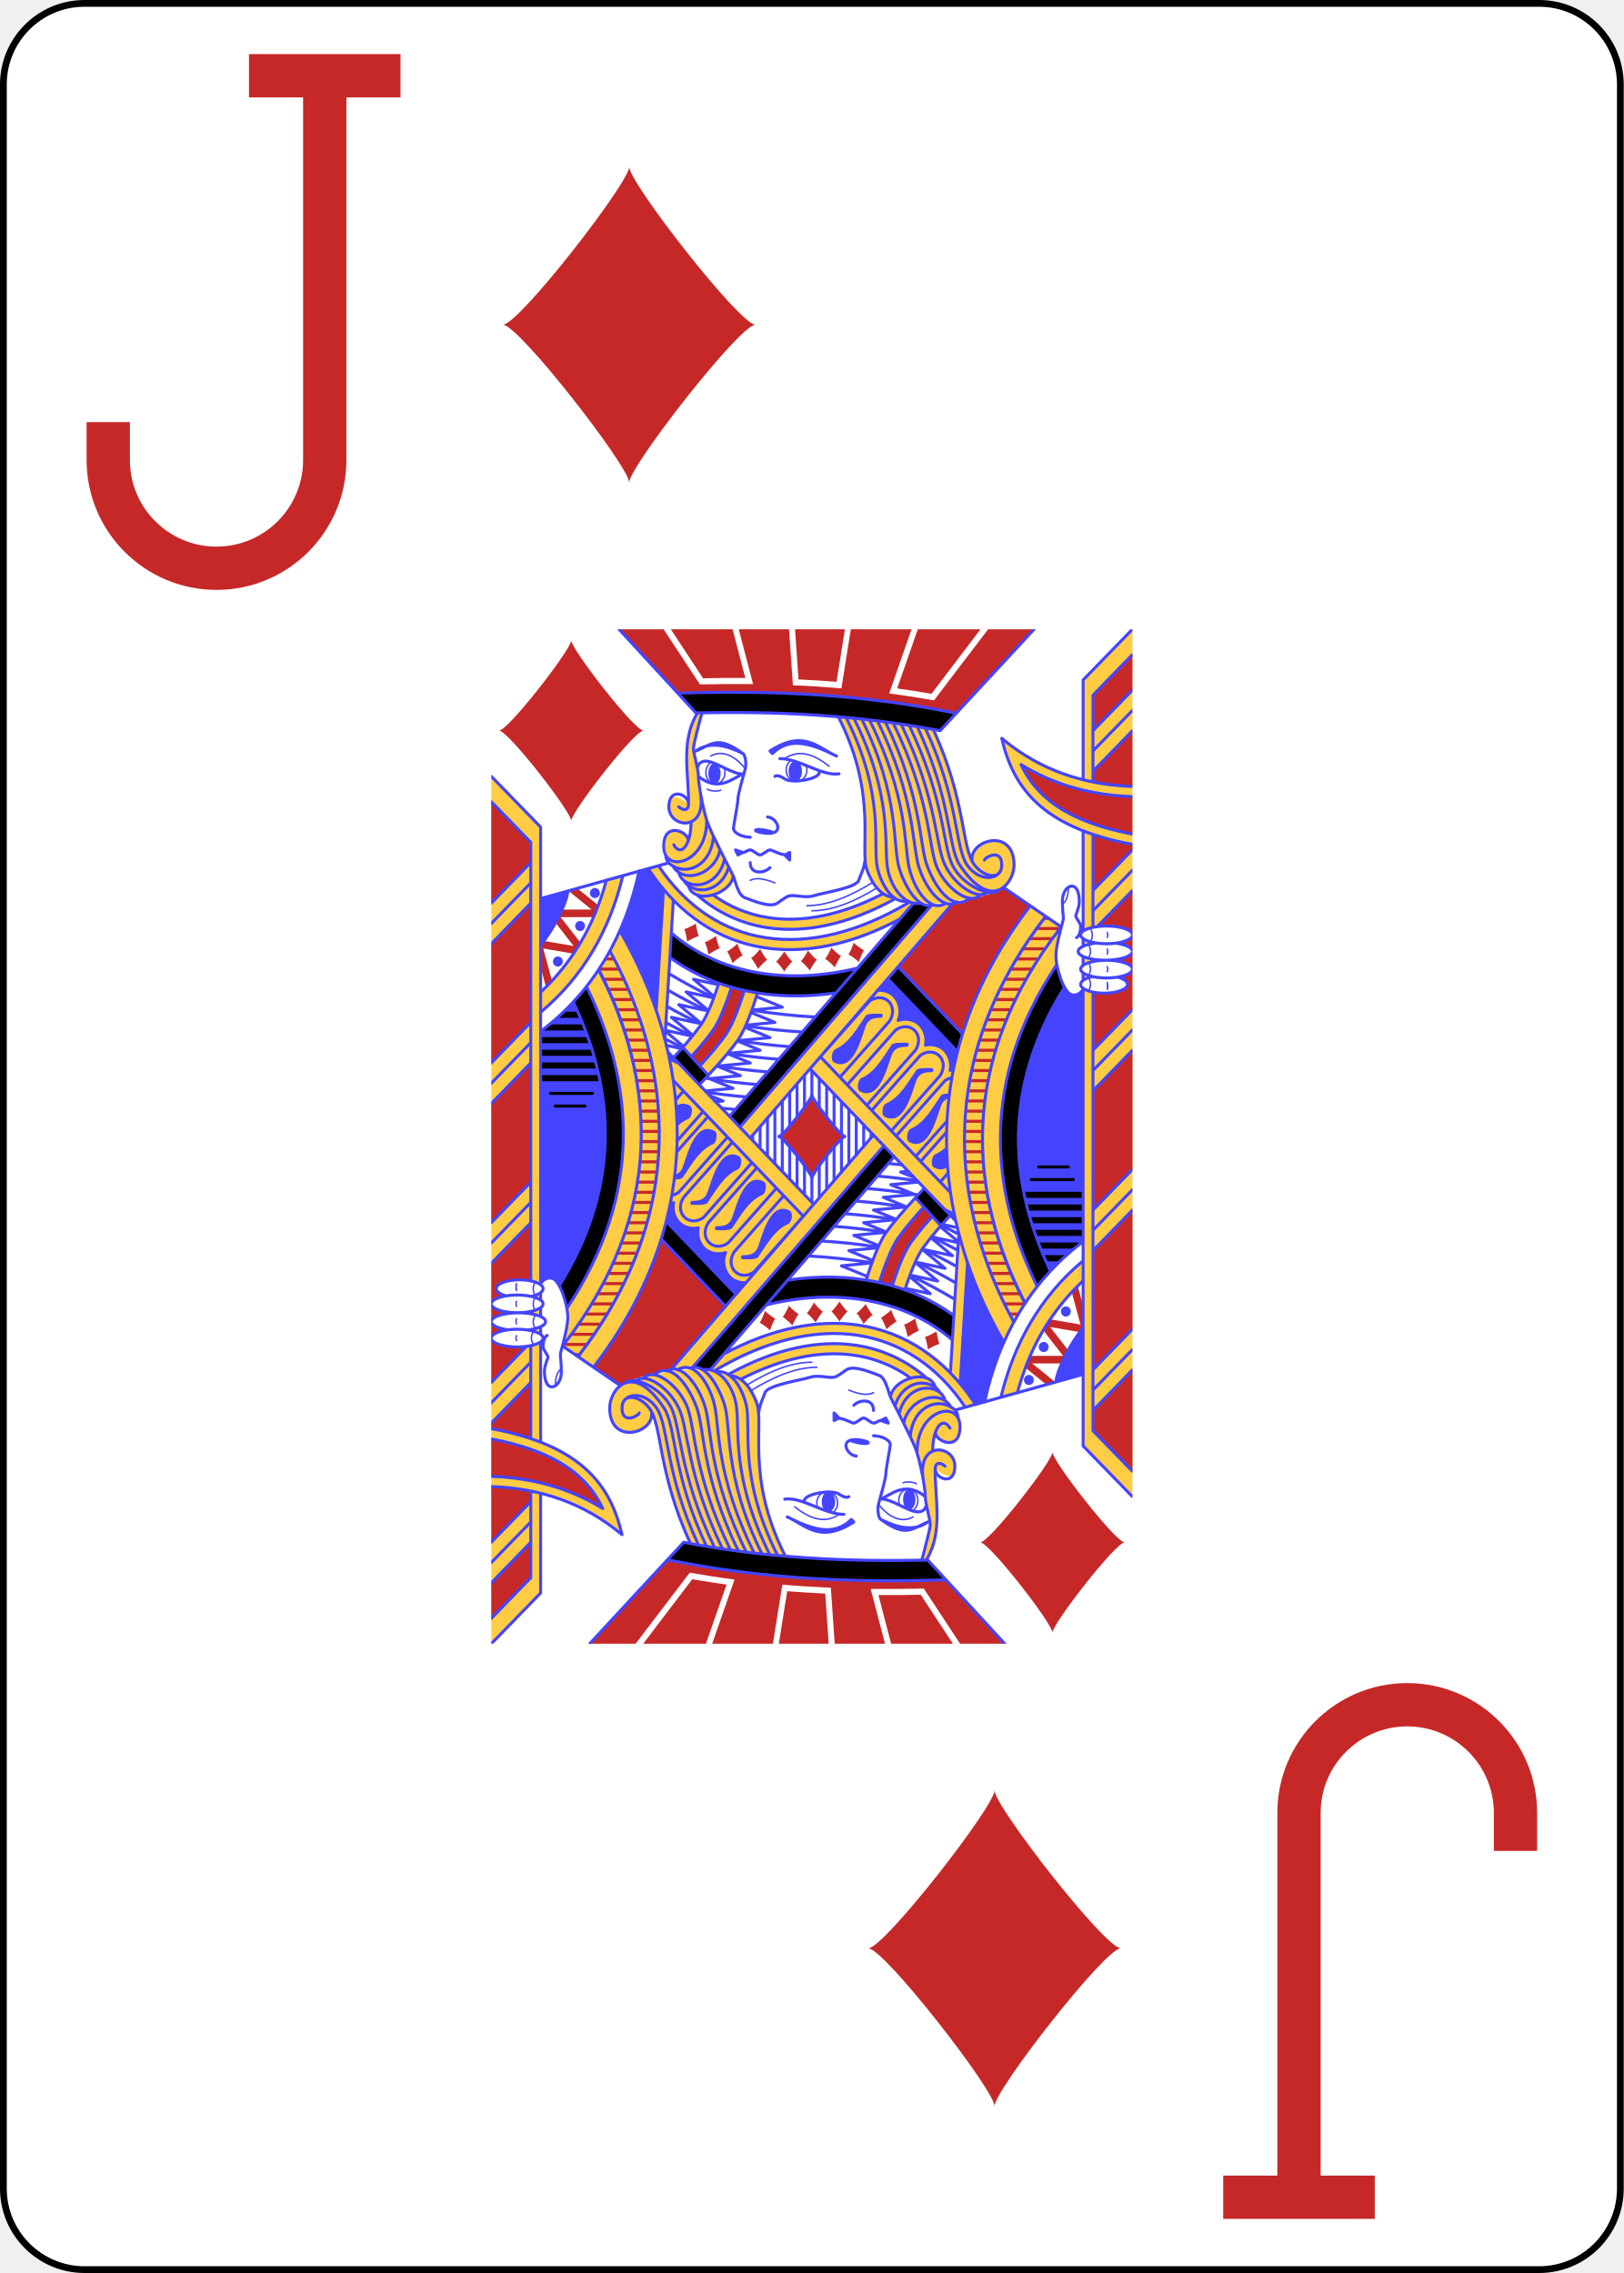
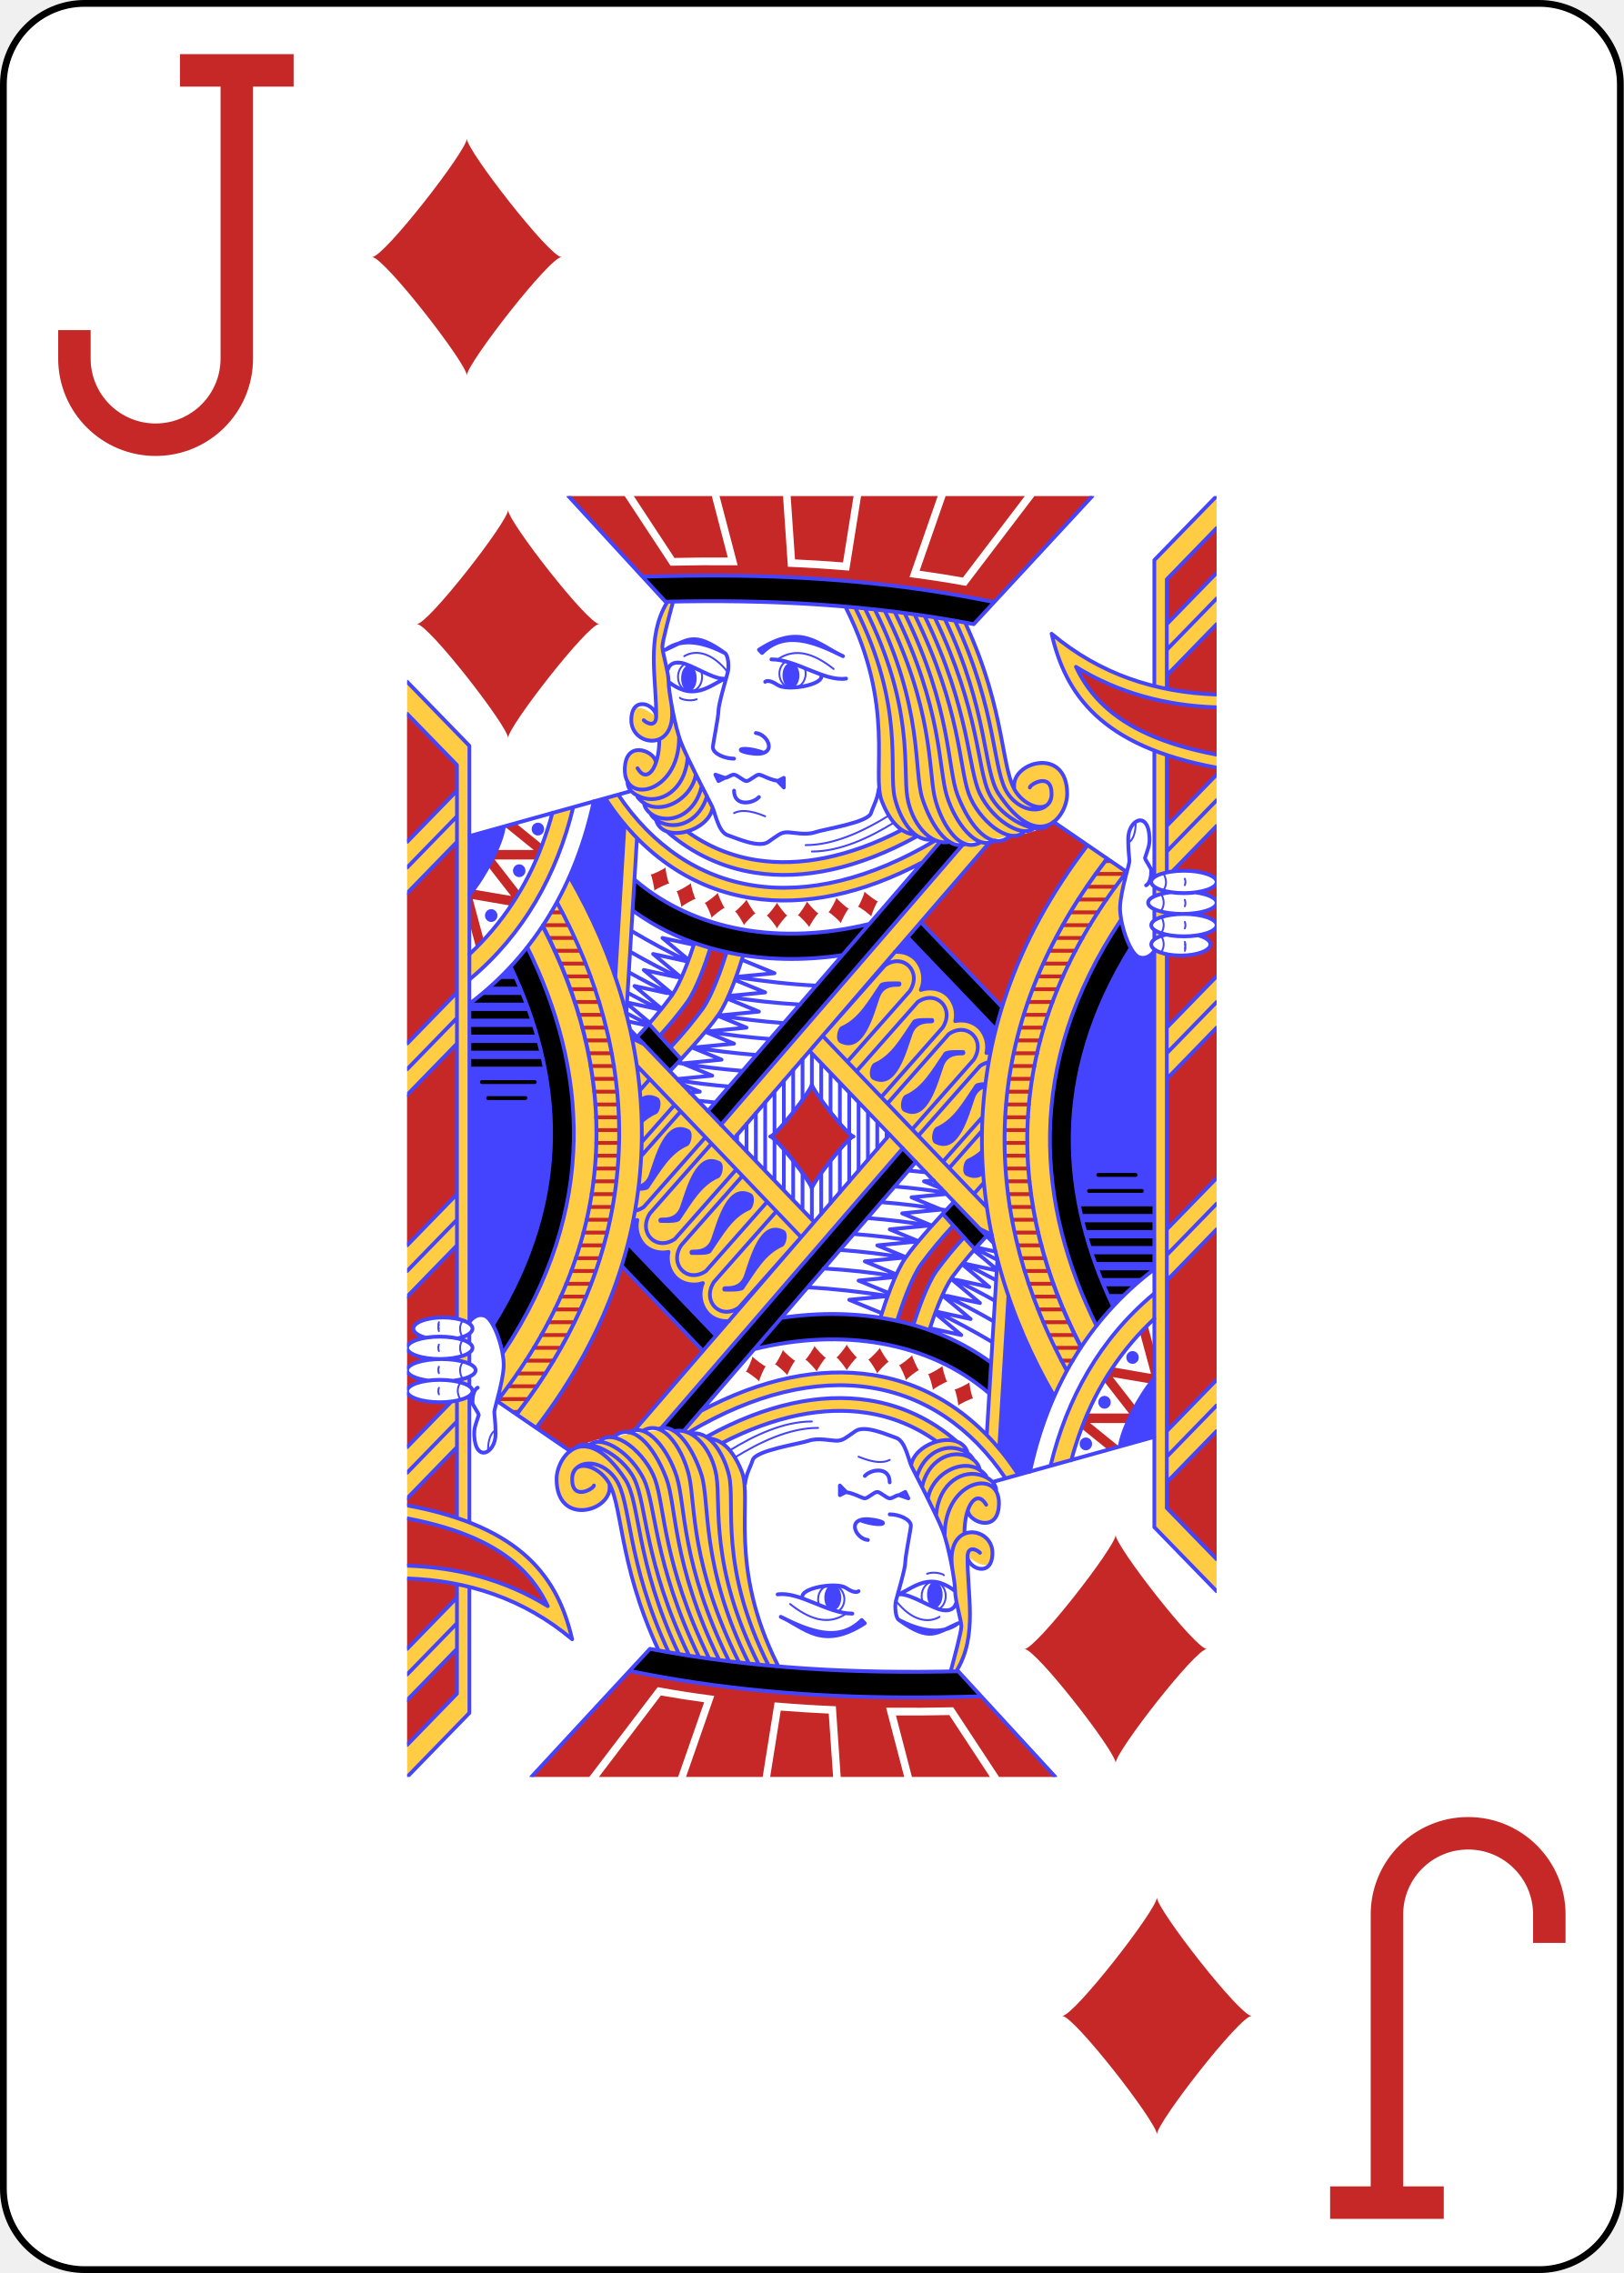
<svg xmlns="http://www.w3.org/2000/svg" xmlns:xlink="http://www.w3.org/1999/xlink" width="240" height="336" class="card" preserveAspectRatio="none" viewBox="-120 -168 240 336">
  <symbol id="h" preserveAspectRatio="xMinYMid" viewBox="-500 -500 1000 1000">
    <path fill="none" stroke="#c62828" stroke-linecap="square" stroke-miterlimit="1.5" stroke-width="80" d="M50-460h200m-100 0v710a100 100 0 0 1-400 0v-30" />
  </symbol>
  <symbol id="a" preserveAspectRatio="xMinYMid" viewBox="-600 -600 1200 1200">
    <path fill="#c62828" d="M-400 0C-350 0 0-450 0-500 0-450 350 0 400 0 350 0 0 450 0 500 0 450-350 0-400 0" />
  </symbol>
  <symbol id="b" preserveAspectRatio="none" viewBox="0 0 1300 2000">
    <path fill="#FC4" d="M1300 0v602.5a17.5 52.5 90 0 0-52.5-17.5 17.5 52.5 90 0 0-47.5 10V397.5c-108.3-41.2-147.2-107.9-165-182.4a409 409 0 0 0 165 81.7V100zm0 602.5V635c0-7.3-14-13.5-33.7-16.1h-.3a17.5 52.5 90 0 0 34-16.4m0 32.5v35a17.5 52.5 90 0 0-52.5-17.5 17.5 52.5 90 0 0-47.5 10v-17.4a118 118 0 0 0 45 7.4c30.4 0 55-7.8 55-17.5m0 35v1040l-100-100V707.8c7.8 5.8 23.9 9.7 42.5 9.7 26.2 0 47.5-7.8 47.5-17.5 0-5.9-7.8-11-19.9-14.2A17.5 52.5 90 0 0 1300 670M427 165.4c-5.5 19.8-17 62-17 69.6 0 10 10 40 10 55s10 70 20 95 45 90 50.3 100.8c-2.9 18.6-22 32.8-42.2 38h1.5A260 260 0 0 0 562 568.5c68.3 10.2 147.2-4.3 232.4-47.2l.7.3c-11.6-7.4-23-21.3-32.7-45.2C745.2 433.6 785 330 705 175c68 0 133.6 4.2 191.2 22.6 61 128.1 57.9 214.8 77.8 256.5-4-39.1 86-64.1 86 10.9 0 20.6-15.6 49.8-43 51-65.2 21.2-130 36.7-202.7 12.3q-3.6-.3-7.2-1.3l10.6 4.8c-93.5 50-181.5 68-258.7 56.4-52.2-7.8-99.7-29-141-63.7h1.7a27 27 0 0 1-20.2-19c-24-28.3-34.2-44-46.7-61.8q-4.5-9-2.8-23.7c5-40 50-20 49.9-4.7 3.4-10.5 5.1-22 5-35.4-19.4 7.7-44.9-5.8-44.9-29.9 0-40 40-5 40-5s-16.8-123.5 17.3-178.8zm-88.2 300.8C394.4 546.7 469.5 595 556 608c88 13.2 187.5-9.8 291-69.6l8 1.6-27.3 31.7c-96.2 49.7-189.7 68.8-274.7 56A328 328 0 0 1 366.2 531l3 3.1L352 808.7 334.4 750l14.8-237.6q-14.1-16.4-26.9-34.8l-3.6-5.3zM266.7 486c-26.3 105.4-79.4 198-165.5 268l-1.1-38.5c66.3-59.9 109.4-135.2 133.3-221.1zm668 55.6-151 170.1a47 47 0 0 1 6.4 0c10.2.7 19.7 4.8 26.6 11.7a44 44 0 0 1 8.3 47.7q9-2.8 17.8-2.1c10.2.7 19.7 4.7 26.6 11.6a43 43 0 0 1 10.8 39.2q6.4-1.3 12.6-.8c10.2.7 19.7 4.7 26.6 11.6a43 43 0 0 1 10.9 39l.8-.2a15 15 0 0 1 5.5-.2l-.3 2.2c21.6-108 70.8-218.4 156-326.5l63.5 41.6c-3.8 14.6-9.8 37.3-10.8 53.5q-.4 9.1 1.4 21.8c-156.4 228.2-134.3 446.7-38.8 633.1a515 515 0 0 0-68 110.2 833 833 0 0 1-98-240.1l.2 1.6-295.5-300.1L525 1003l-21-21.4 387.9-437zm265.3 68.3a17.5 52.5 90 0 0 26.8 8.7h-.6a92 92 0 0 0-26.2 6.3zm0 67.5a17.5 52.5 90 0 0 19.9 7.4h-1q-12.5 2.6-18.9 7.4zm-738.6 20.3 25.5 8.3c-8.4 25.6-22.4 63.8-36.9 84a622 622 0 0 1-44.5 52.7s-23-12-16.2-19.6c13.5-15 26.8-30.6 35.7-43.1 14.1-19.8 27.9-56.7 36.4-82.3m51.8 14.6 26.7 4.6c-7.9 24.8-23.6 70.3-39.9 93.1a773 773 0 0 1-59.8 69c-7.2 7.6-17-18.5-17-18.5 18.2-19.4 39.3-43 51.8-60.5 15.2-21.2 29.9-62.2 38.2-87.7" />
  </symbol>
  <symbol id="c" preserveAspectRatio="none" viewBox="0 0 1300 2000">
    <path fill="#c62828" d="M1100.5 0 942.8 165.6l-25.5-5c-150-28-296.7-37-441.4-36.4q-30.9 0-61.8.8l-34.5 1.6L259.1 0h90.3L423 108.7h3.3a2999 2999 0 0 1 96.5-.6h8L501.7 0h102l7.8 110.4 5.3.2q43.4 1.8 87.6 5.4l5.5.4L729 0h123.1l-45.3 126.5 7.4 1q39.4 5 79.9 12.1l3.5.6L1007.4 0ZM992 0l-99.5 127.2q-35.2-6-69.5-10.6L864.8 0ZM717 0l-17 103.6q-39-3-77.1-4.7l-7-98.9ZM489.3 0 515 96a2780 2780 0 0 0-85.7.6L364 0ZM1300 50v70l-80 80v-70zm0 150v109.9q-41-1.4-80-8.9v-21Zm-225.9 66.7c69 41.3 145.4 60.6 225.9 63.2v73.9c-88-16.3-143.5-43.2-179.6-75.5a196 196 0 0 1-46.3-61.6M1220 404.4a602 602 0 0 0 80 19.7V435l-80 80zm-182 104.2 54.8 36.7c-65.5 82.9-109.8 167-137 251.6l-131-131.6 110-123.7c34.4-11 70.7-12.7 103.1-33m-863.4 2.2 42.3 33.3-9.8 23.4h-66.5l40.5 50.6-14.3 21.5-61.4-10.3L123 693l-12.2 12.2-11-39.6.7-43.4 6-7.8 60.4 10-36.7-45.8 13-26h60.1l-46.6-36.7zM1300 515v87.5a17.5 52.5 90 0 0-52.5-17.5 17.5 52.5 90 0 0-18.7 1.2zm0 87.5V635c0-7.3-14-13.5-33.7-16.1h-.3a17.5 52.5 90 0 0 34-16.4m0 32.5v35a17.5 52.5 90 0 0-52.5-17.5 17.5 52.5 90 0 0-27.5 2.6v-4.5q11.4 1.8 25 1.9c30.4 0 55-7.8 55-17.5m0 35v80l-80 80V715.4q10.2 2 22.5 2.1c26.2 0 47.5-7.8 47.5-17.5 0-5.9-7.8-11-19.9-14.2A17.5 52.5 90 0 0 1300 670m-170.2-103a3 3 0 1 1 0 6h-8.8a3 3 0 1 1 0-6h.4zm97.5 19.4a17.5 52.5 90 0 0-7.3 1.2v-1.2zm-74.3.6a3 3 0 1 1 0 6h-47.3a3 3 0 1 1 0-6h.4zm-15.5 20a3 3 0 1 1 0 6h-46.1a3 3 0 1 1 0-6h.3Zm82.5 10.4a17.5 52.5 90 0 0 6.9 1.2h-.7l-6.2.8zm-97 9.6a3 3 0 1 1 0 6h-45.2a3 3 0 1 1 0-6h.3zm-13.6 20a3 3 0 1 1 0 6h-44.5a3 3 0 1 1 0-6h.3zm-12.9 20a3 3 0 1 1 0 6h-43.6a3 3 0 1 1 0-6h.2zm-12 20a3 3 0 1 1 0 6H1042a3 3 0 1 1 0-6zm-597.6 19 26.3 6.3c-8.3 25.5-23 66.5-38.2 87.7a702 702 0 0 1-52.7 61.6l-16.8-18.9A622 622 0 0 0 450 790c14.5-20.2 28.5-58.4 37-84m586.3 1a3 3 0 1 1 0 6h-41.6a3 3 0 1 1 0-6zm-10.4 20a3 3 0 1 1 0 6h-41a3 3 0 1 1 0-6zm-9.5 20a3 3 0 1 1 0 6h-40.5a3 3 0 1 1 0-6zm-8.8 20a3 3 0 1 1 0 6h-39.9a3 3 0 1 1 0-6h.1zm-8.1 20a3 3 0 1 1 0 6h-39.1a3 3 0 1 1 0-6zm-7.4 20a3 3 0 1 1 0 6h-38.6a3 3 0 1 1 0-6zm-6.5 20a3 3 0 1 1 0 6h-38.2a3 3 0 1 1 0-6zm277.5 3v235l-80 80V910Zm-283.2 17a3 3 0 1 1 0 6H979a3 3 0 1 1 0-6zm-5 20a3 3 0 1 1 0 6h-37.5a3 3 0 1 1 0-6zm-4.4 20a3 3 0 1 1 0 6h-37.2a3 3 0 1 1 0-6zm-3.7 20a3 3 0 1 1 0 6h-37a3 3 0 1 1 0-6zm-3 20a3 3 0 1 1 0 6h-36.6a3 3 0 1 1 0-6zm-2.2 20a3 3 0 1 1 0 6h-36.4a3 3 0 1 1 0-6zm-1.5 20a3 3 0 1 1 0 6h-36.3a3 3 0 1 1 0-6zm-.8 20a3 3 0 1 1 0 6H960a3 3 0 1 1 0-6zm-.2 20a3 3 0 1 1 0 6h-36a3 3 0 1 1 0-6zm.5 20a3 3 0 1 1 0 6h-36.4a3 3 0 1 1 0-6zm1.2 20a3 3 0 1 1 0 6h-36.5a3 3 0 1 1 0-6zm1.8 20a3 3 0 1 1 0 6H963a3 3 0 1 1 0-6zm2.5 20a3 3 0 1 1 0 6h-36.8a3 3 0 1 1 0-6zm3.2 20a3 3 0 1 1 0 6H968a3 3 0 1 1 0-6zm3.8 20a3 3 0 1 1 0 6h-37.4a3 3 0 1 1 0-6zm291 18v235l-80 80v-235zm-286.6 2a3 3 0 1 1 0 6h-37.6a3 3 0 1 1 0-6zm5.2 20a3 3 0 1 1 0 6h-38a3 3 0 1 1 0-6zm5.7 20a3 3 0 1 1 0 6H986a3 3 0 1 1 0-6zm6.4 20a3 3 0 1 1 0 6h-39a3 3 0 1 1 0-6zm7 20a3 3 0 1 1 0 6h-39.4a3 3 0 1 1 0-6zm7.7 20a3 3 0 1 1 0 6h-39.8a3 3 0 1 1 0-6zm8.4 20a3 3 0 1 1 0 6h-40.4a3 3 0 0 1-.2-6h.2zm9 20a3 3 0 1 1 0 6H1022a3 3 0 1 1 0-6zm9.6 20a3 3 0 1 1 0 6H1031a3 3 0 1 1 0-6zm9.2 20a3 3 0 1 1 0 6h-41a3 3 0 1 1 0-6zm-12.9 20a3 3 0 1 1 0 6H1051a3 3 0 1 1 0-6zm231.3 113v200l-80-80v-40.8z" />
  </symbol>
  <symbol id="d" preserveAspectRatio="none" viewBox="0 0 1300 2000">
    <path fill="#44F" d="M791 758c-9 0-28.3-1.2-32 4-19 27-34 54.1-62 66-5.9 2.5-10.3 21.9-2 26 38.4 19 54.2-44 64-71 7.3-20 27-16.3 31-17 6-1 3.7-8 1-8m52.7 57.2c-9 0-28.4-1.2-32 4-19 27-34 54.2-62 66-6 2.5-10.3 22-2 26 38.4 19.1 54.1-44 64-71 7.3-20 27-16.3 31-17 6-1 3.6-8 1-8m50 50c-9 0-28.4-1.2-32 4-19 27-34 54.2-62 66-6 2.5-10.3 22-2 26 38.4 19.1 54.1-44 64-71 7.3-20 27-16.3 31-17 6-1 3.6-8 1-8m35 50c-7.5.1-14.9 1-17 4-19 27-34 54.2-62 66-6 2.5-10.3 22-2 26 38.4 19.1 54.1-44 64-71 3.5-9.7 10-13.8 16.2-15.6m-4.2 94.5a80 80 0 0 1-24 16.1c-6 2.5-10.3 22-2 26 10.8 5.4 19.9 4.2 27.5-.9M602.8 280a13.6 20 0 0 0 13.6 20 13.6 20 0 0 0 13.6-20 13.6 20 0 0 0-13.6-20 13.6 20 0 0 0-13.6 20M440 284.5a12.5 20.3 0 0 0 12.5 20.3 12.5 20.3 0 0 0 12.5-20.3 12.5 20.3 0 0 0-12.5-20.3 12.5 20.3 0 0 0-12.5 20.3M260.7 594.3q25.4-56 39-117.4l19-4.6 3.6 5.3a400 400 0 0 0 26.9 34.7c-5.1 82.8-10.4 166.9-15 237.7a889 889 0 0 0-73.5-155.7M155.4 516l-55.2 14.9m55.2-15c-3.5 27-30.4 77.6-55 106.2l-.2-91.2M1162.4 706c4.4 7.6 8.9 12.7 13.3 14.1 15 4.9 24.3-10.1 24.3-10.1v496.9q-35.8 26.9-66.1 57.4c-82.1-167.6-100.7-356.4 28.5-558.3m37.6 904 110 110M945.5 832.8 803.9 689 783 711.8a47 47 0 0 1 7.1 0c10.2.6 19.7 4.7 26.6 11.6a44 44 0 0 1 8.3 47.7q9-2.8 17.8-2.1c10.2.7 19.7 4.7 26.6 11.6a43 43 0 0 1 10.8 39.2q6.4-1.3 12.6-.8c10.2.7 19.7 4.7 26.6 11.6a43 43 0 0 1 10.9 39l.8-.2a15 15 0 0 1 5.5-.2zM200 520a10 10 0 0 0 10 10 10 10 0 0 0 10-10 10 10 0 0 0-10-10 10 10 0 0 0-10 10m-30 65a10 10 0 0 0 10 10 10 10 0 0 0 10-10 10 10 0 0 0-10-10 10 10 0 0 0-10 10m-45 70a10 10 0 0 0 10 10 10 10 0 0 0 10-10 10 10 0 0 0-10-10 10 10 0 0 0-10 10" />
  </symbol>
  <symbol id="e" preserveAspectRatio="none" viewBox="0 0 1300 2000">
    <path d="M1170 1057c4 0 4 6 0 6h-60c-4 0-4-6 0-6zm10 25c4 0 4 6 0 6h-85c-4 0-4-6 0-6zm20 27v12h-118l-2.3-12zm0 25v12h-112.2l-2.6-12zm0 25v12h-104.4l-3.7-12zm0 25v12h-96.8l-3.5-12zm-17.6 37H1114l-4.9-12h87.4zm-29.9 25h-27.8l-5-12h46.5zM414.1 125q30.9-.7 61.8-.8c144.7-.7 291.5 8.5 441.4 36.5l26 4.4L910 200c-167.9-31.3-332.2-38.7-495-35l-35.4-38.4zm-48.6 474.1c97 80.8 235.6 102.5 377.1 68.8L699 716.8c-123.7 18-244.3-4-337-70zm117.6 361.1 372.5-419.6 36.4 4-387.9 437ZM803.9 689l141.6 143.8 10-34.8L825 665.3ZM422.3 897.6c4.4-4.5 10.6-10.8 17.5-18.4L388.6 824l-19.4 20.9m737.8 450.7c-94.9-187-117-405.5 39-633.2 5 15.6 9.5 32.5 16.2 43.3-129 202.3-110.4 391-29 558.6z" />
  </symbol>
  <symbol id="f" preserveAspectRatio="none" viewBox="0 0 1300 2000">
    <path fill="none" stroke="#44F" stroke-linecap="round" stroke-linejoin="round" stroke-width="6" d="M1200 710v900l100 100M1200 678.1v14m0-47v17.2m0-52.5v14.8m0-227.2v197.2M1300 0l-100 100v196.6m-.2 910.7c-108 79.3-171.7 190.7-199.4 315.9m92.3-978c-238 301.6-196.4 620.5-53.4 860.4m-97.5-239L646.3 866.5m288.4-325L525.1 1003M650 870.2V1005m15-119.5v235.3m15-220.1v203.2m15-188V1087m15-155.8v139m15-123.8v106.8m15-91.6v74.7m15-59.4v42.5m15-27.3v10.4m122-457.8L504 981.6m351.5-441L483 960.2m448.1 150.5-263.9-268m278.2-9.9L803.9 689m151.6 109L825 665.3m330.7-78.3L1038 508.6m-678-48.1-259.7 70.4m317.8-6.4a282 282 0 0 0 141 63.7c77.2 11.6 165.2-6.4 258.7-56.4m29.3 6.6c-103.5 59.8-203 82.8-291 69.6-86.5-13-161.6-61.3-217.2-141.8m110.8 57.6A260 260 0 0 0 562 568.5c68.3 10.2 147.2-4.3 232.4-47.2M742.6 668c-141.5 33.7-280.1 12-377-68.8m3.5-65L352 808.6m-2.8-296.4L334.4 750m364.5-33.2c-123.7 18-244.3-4-337-70m178 70.1c-7.9 24.8-23.6 70.3-39.9 93.1-19.7 27.5-61 70.5-77.7 87.6m90.9-185.3c-8.3 25.5-23 66.5-38.2 87.7a692 692 0 0 1-51.7 60.5M486.9 706c-8.4 25.6-22.4 63.8-36.9 84a622 622 0 0 1-44.5 52.7m55.9-145c-8.5 25.6-22.3 62.5-36.4 82.3a732 732 0 0 1-55.8 64.8M1146 662.3c-156 227.7-133.9 446.2-39 633.2m-1007-580a444 444 0 0 0 117-171.4 532 532 0 0 0 16.4-49.7M101.2 754c86.1-70 139.2-162.6 165.5-268m-111.3 30c-3.5 27-30.4 77.5-55 106.1M1220 240l80-80m0-40-80 80m0 80 80-80m-80 355 80-80m0-40-80 80m0 355 80-80m0-40-80 80m0 80 80-80m-80 355 80-80m0-40-80 80m0 80 80-80m-80 355 80-80m0-40-80 80m0 80 80-80m-80-744.2V1580l80 80m-80-1255.8V587m80-537-80 80v171M707.3 882.8l100-110c20-30-10-60-40-40l-100 110m94.2 95.6L860 830c20-30-10-60-40-40l-98.2 108m89.3 90.8L910 880c20-30-10-60-40-40l-98.6 108.5M933.9 884q-6.8 1.3-13.9 5.9l-98.9 108.8m39.6 40.4 63-69.2m-.6 21.5-52.3 57.6m39.9 40.2 15.6-17.2M783 711.8a47 47 0 0 1 7.1 0c10.2.6 19.7 4.7 26.6 11.6a44 44 0 0 1 8.3 47.7q9-2.8 17.8-2.1c10.2.7 19.7 4.7 26.6 11.6a43 43 0 0 1 10.8 39.2q6.4-1.3 12.6-.8c10.2.7 19.7 4.7 26.6 11.6a43 43 0 0 1 10.9 39l.8-.2a15 15 0 0 1 5.5-.2m-548.1-45 51.3 54.9m11.3-152.7a1153 1153 0 0 1-91-47.5m79.7 74.2a1168 1168 0 0 1-81.8-41.8m68 67.4a1182 1182 0 0 1-70-35.2m51.6 58.6q-27-12.5-53.6-26.6m33.6 49.3a1200 1200 0 0 1-35.6-17.5m28 48.3-18.8-8.9M452 724.1 410 690l50.3 10.6m-20 51.2L395 715l52.7 11.1m-21.3 51.7L380 740l52.7 11.1m-24 49.5L365 765l52.7 11.1M353 790.7l49.6 10.4m-13 21.2L353 792.4m2.4 28 27.3 5.7m-4.6 28L360 839.3m143.4-28.5L565 805l-50-20m-31.7 50.8L545 830l-46-18.4m-35.7 49.2L525 855l-46.3-18.5m-35.4 49.3L505 880l-48-19.2m-22.5 49.4L490 905l-50-20m88.1-133.8c45.7 6.4 87.5 11.3 128.3 13.2m-128.1-13.6L590 745l-50-20m-24.5 56.7q56.3 9 115.8 12.3M516 780.6l59-5.6-48.7-19.5m-26.8 55.2q51.2 8.3 105 12.2h.4m-125.5 12.8Q530 844 583 847.8m-125.4 12.6q50.5 8.3 103.3 12.3M435 885q50.6 8.5 103.8 12.5m-103 15q39.8 6.1 81.2 9.5m-49.5 22.2q13.6 1.5 27.5 2.6m-40.6-15.3L470 930l-27.6-11m719.8-213.4c-129 202.3-110.4 391-29 558.6m22.1-677.1C944 850.9 968 1113.9 1082.5 1328.5m-23.2 37c-127.6-228.2-159.3-517.7 65-799.2m31 20.8C943.8 851 967.8 1114 1082 1329m41.9-762.7c-224 281.6-192.3 571.1-64.8 798.8M1200 710s-9.3 15-24.3 10.1c-15.4-5-32.2-55-30.7-80.1s15-65 15-70-2-14.7-2-34.7c0-30 32-45.3 34.2-2.5.6 12.4-2.2 17.2-7.2 32.2m0 0c.7 4.6 10 15 10 20 0 20-8.3 22.8-8.3 22.8m113.3-5.3a17.5 52.5 90 0 0-52.5-17.5 17.5 52.5 90 0 0-52.5 17.5 17.5 52.5 90 0 0 52.5 17.5 17.5 52.5 90 0 0 52.5-17.5m0 32.5q0 0 0 0c0-7.3-14-13.5-33.7-16.1m-40.1-.3c-21.1 2.4-36.2 8.8-36.2 16.4 0 9.7 24.6 17.5 55 17.5s55-7.8 55-17.5m0 35a17.5 52.5 90 0 0-52.5-17.5A17.5 52.5 90 0 0 1195 670a17.5 52.5 90 0 0 52.5 17.5A17.5 52.5 90 0 0 1300 670m-81.2 14.8c-14.2 3-23.8 8.7-23.8 15.2 0 9.7 21.3 17.5 47.5 17.5s47.5-7.8 47.5-17.5c0-5.9-7.8-11-19.9-14.2m-41.5-99.4L1300 515m0-205.1c-97.6-3.3-187-31.3-265-94.9 22.4 94 78.5 175.5 264.8 209m.2-94.1c-80.5-2.6-156.9-21.9-225.9-63.2 10.9 22.4 25.5 43 46.3 61.6 36 32.3 91.5 59.2 179.3 75.4m-403.5-206c67.5 142 56.4 233 83.8 267.3 20 25 55 30 55 0 0-35-34.9-14.6-35-10M879.9 194.7C949 338.3 939.4 429.1 965 465c25 35 70 30 70 0M863.6 192.1c70.6 145 61.3 236.3 86.4 272.9 65 95 110 35 110 0 0-75-90-50-85-10M847.3 189.5C919.7 336 915 425.1 935 465s77.6 65.6 94.6 48.7M831.2 187.3C904.7 335 900 425 920 465s64.5 68.1 85 55M815.1 185.1C889.8 334 886.1 422.8 902 465c15 40 64 80.6 88.1 60M799 182.9c75.7 150.3 68.2 241.7 84.9 283.8 21.1 53.3 54.5 86 82.2 66M783 180.8c77 151.6 70 244 83.8 287.4 13.3 41.9 48.2 87.4 77.5 69.5M767 179c78 152.6 70 245.3 80 290 8.1 36 38.5 92 74.5 71.4M751.2 177.3C829.8 331 813 428.9 827.5 472.4c12.5 37.6 39.3 81 68.3 71.3M735.3 175.6c79.7 154.6 60.4 249.2 68 294.6 6.7 39.8 36.1 76.5 68.2 69.7M720 175c80 155 52.5 250.8 63 295.7 7 29.3 28.2 68.3 57.6 65.6M705 175c80 155 40.2 258.6 57.4 301.4 15 37.2 34.5 50.4 51.9 52M427 165.3c-5.6 19.8-17.1 62-17.1 69.6 0 10 10 40 10 55s10 70 20 95 45 90 50 100 9.8 39.6 24.8 44.6S565 550 580 540s20-15 30-15 30 5 45 0 85-15 90-30c4.4-13.2 10-20 12.4-37.8M700 250c-38.3-16.4-66.2-53.3-135-10h0l5 5c36.1-35.3 82.5-18.2 130 5m-285-10c35-15 45-30 95 5h0c-30-15-66.7-25.6-95-5m95 5c5.6 2.8 7.3 21.1 5 30-2.5 9.7-15 50-15 60s-9 52.2-9 57.2c0 10 19 17.8 34 17.8m35-40c20.8 1.7 37.9 39-9.3 31.4-30-5-10.7-11.4 19.3-1.4m35 40v15l-10-10zm-110-5 5 10 10-5zm105 10c-15 0-30-10-35-10s-15 10-20 10-15-10-20-10-10 5-15 5m55 30c-10 10.8-40 15-40-10m180-175c-35 5-80-30-120-30m80 25c5 15-55 25-70 15s-20-5-20-5m-66-4.7c-20 0-52.3-22.8-70-25-17.6-2.2-20 10-20 10m91 14.7c-20 10-33 20-52.8 20S420 290 420 290m-2.7-123.8C383.2 221.5 400.7 285.4 400 345c-.9 16.3-15 10-20 5m44.1-27.1C437.3 401.7 360 392 360 350c0-40 40-25 40-5m5 35c0 45-20 70-35 45m66.7-47.3C437 465.9 342 484.5 350 420c5-40 50-20 49.4-3.3m50.9-7.3c-4 49.8-43.7 72.9-75.3 60.6-18.7-7.3-21.4-18-21.1-24.4m109.7-10.4c-8.2 42.8-66.4 69-93.6 34.8m103-17c-9.2 40.7-44.6 58.7-73.3 47.6-9.4-3.8-18-11.4-19.5-21.6m101.3-10.3c-11.1 36.7-44.5 52.5-71.8 41.9a35 35 0 0 1-18.3-13.6m99.2-10.3c-6.2 37-80 56.9-91 18.9m-19.8-379.8 34.3-.8q30.9-.7 61.8-.8c144.7-.7 291.5 8.5 441.4 36.5l25.7 4.8M1100.5 0 910 200c-167.9-31.3-332.2-38.7-495-35L259 0m568.7 571.7c-96.2 49.7-189.7 68.8-274.7 56-92-13.7-172.4-65.7-230.7-150l-3.6-5.3" />
  </symbol>
  <symbol id="g" preserveAspectRatio="none" viewBox="0 0 1300 2000">
    <g transform="matrix(-1 0 0 1 1300 0)">
      <path fill="none" stroke="#44F" stroke-linecap="round" stroke-linejoin="round" stroke-width="3" d="M85 590c-4.7 8.7-5.2 17.1 0 25m3.7 6.9c-4.7 8.7-5.2 17 0 25m0 10c-4.7 8.7-5.2 17 0 25m0 5c-4.7 8.7-5.2 17 0 25M130 510c0 25 10 30 10 30m-89 57.5a14 14 0 0 0 0 10m0 23a14 14 0 0 0 0 10m0 24.5a14 14 0 0 0 0 10m0 25a14 14 0 0 0 0 10m0-13.8a14 14 0 0 0 0 10M725 500c25-10 40-10 50-5m-70-240c-30-20-61-7.3-90 15m170 5c24.5-30.3 50.9-36 70-25m-162.5 8.6a23 23 0 0 1 9.7 18.9c0 12.4-9.5 22.5-21.1 22.5S660 290 660 277.5q0-5 1.8-9.2m191.3-6.6c7 3.4 11.9 11.5 11.9 20.8 0 12.4-8.7 22.5-19.3 22.5s-19.4-10-19.4-22.5q0-5.7 2.3-10.6m6.4 45.4c11.3 4 26.1-.3 27-2.3M518 509.8c39.5 23.6 86.5 45.3 132 45.2m-124.6-56.7c40 24 88 46.8 134.6 46.7" />
      <use xlink:href="#a" height="200" stroke="#44F" stroke-linecap="round" stroke-linejoin="round" stroke-width="36" transform="matrix(1 0 0 .972 550 902.8)" />
      <use xlink:href="#a" height="50" transform="scale(1 .972)rotate(-26 1737.8 -1562)" />
      <use xlink:href="#a" height="50" transform="scale(1 .972)rotate(-22 2022.9 -1794.3)" />
      <use xlink:href="#a" height="50" transform="scale(1 .972)rotate(-14 2990.8 -2839.2)" />
      <use xlink:href="#a" height="50" transform="scale(1 .972)rotate(-6 6532.5 -6636.8)" />
      <use xlink:href="#a" height="50" transform="matrix(1 0 0 .972 681 630.7)" />
      <use xlink:href="#a" height="50" transform="matrix(.9962 .08472 -.08716 .9683 633.3 626.7)" />
      <use xlink:href="#a" height="50" transform="scale(1 .972)rotate(10 -3345.3 3671.5)" />
      <use xlink:href="#a" height="50" transform="scale(1 .972)rotate(15 -2101.5 2372)" />
    </g>
  </symbol>
  <rect width="239" height="335" x="-119.5" y="-167.5" fill="#fff" stroke="#000" rx="12" ry="12" />
-   <use xlink:href="#h" height="80" x="-124" y="-160" />
-   <use xlink:href="#a" height="56" x="-55" y="-148" />
-   <g transform="scale(0.575)">
+   <use xlink:href="#h" height="60" x="-124" y="-160" />
+   <use xlink:href="#a" height="42" x="-72" y="-151" />
+   <g transform="scale(0.726)">
    <use xlink:href="#b" width="164.8" height="260.8" x="-82.4" y="-130.4" />
    <use xlink:href="#b" width="164.8" height="260.8" x="-82.4" y="-130.4" transform="rotate(180)" />
    <use xlink:href="#c" width="164.8" height="260.8" x="-82.4" y="-130.4" />
    <use xlink:href="#c" width="164.8" height="260.8" x="-82.4" y="-130.4" transform="rotate(180)" />
    <use xlink:href="#d" width="164.8" height="260.8" x="-82.4" y="-130.4" />
    <use xlink:href="#d" width="164.8" height="260.8" x="-82.4" y="-130.4" transform="rotate(180)" />
    <use xlink:href="#e" width="164.8" height="260.8" x="-82.4" y="-130.4" />
    <use xlink:href="#e" width="164.8" height="260.8" x="-82.4" y="-130.4" transform="rotate(180)" />
    <use xlink:href="#f" width="164.8" height="260.8" x="-82.4" y="-130.4" />
    <use xlink:href="#f" width="164.8" height="260.8" x="-82.4" y="-130.4" transform="rotate(180)" />
    <use xlink:href="#g" width="164.8" height="260.8" x="-82.4" y="-130.4" />
    <use xlink:href="#g" width="164.8" height="260.8" x="-82.4" y="-130.4" transform="rotate(180)" />
    <use xlink:href="#a" height="55.7" x="-89.7" y="-132.2" />
  </g>
  <g transform="rotate(180)">
-     <use xlink:href="#h" height="80" x="-124" y="-160" />
-     <use xlink:href="#a" height="56" x="-55" y="-148" />
-     <g transform="scale(0.575)">
+     <use xlink:href="#h" height="60" x="-124" y="-160" />
+     <use xlink:href="#a" height="42" x="-72" y="-151" />
+     <g transform="scale(0.726)">
      <use xlink:href="#a" height="55.7" x="-89.7" y="-132.2" />
    </g>
  </g>
</svg>
